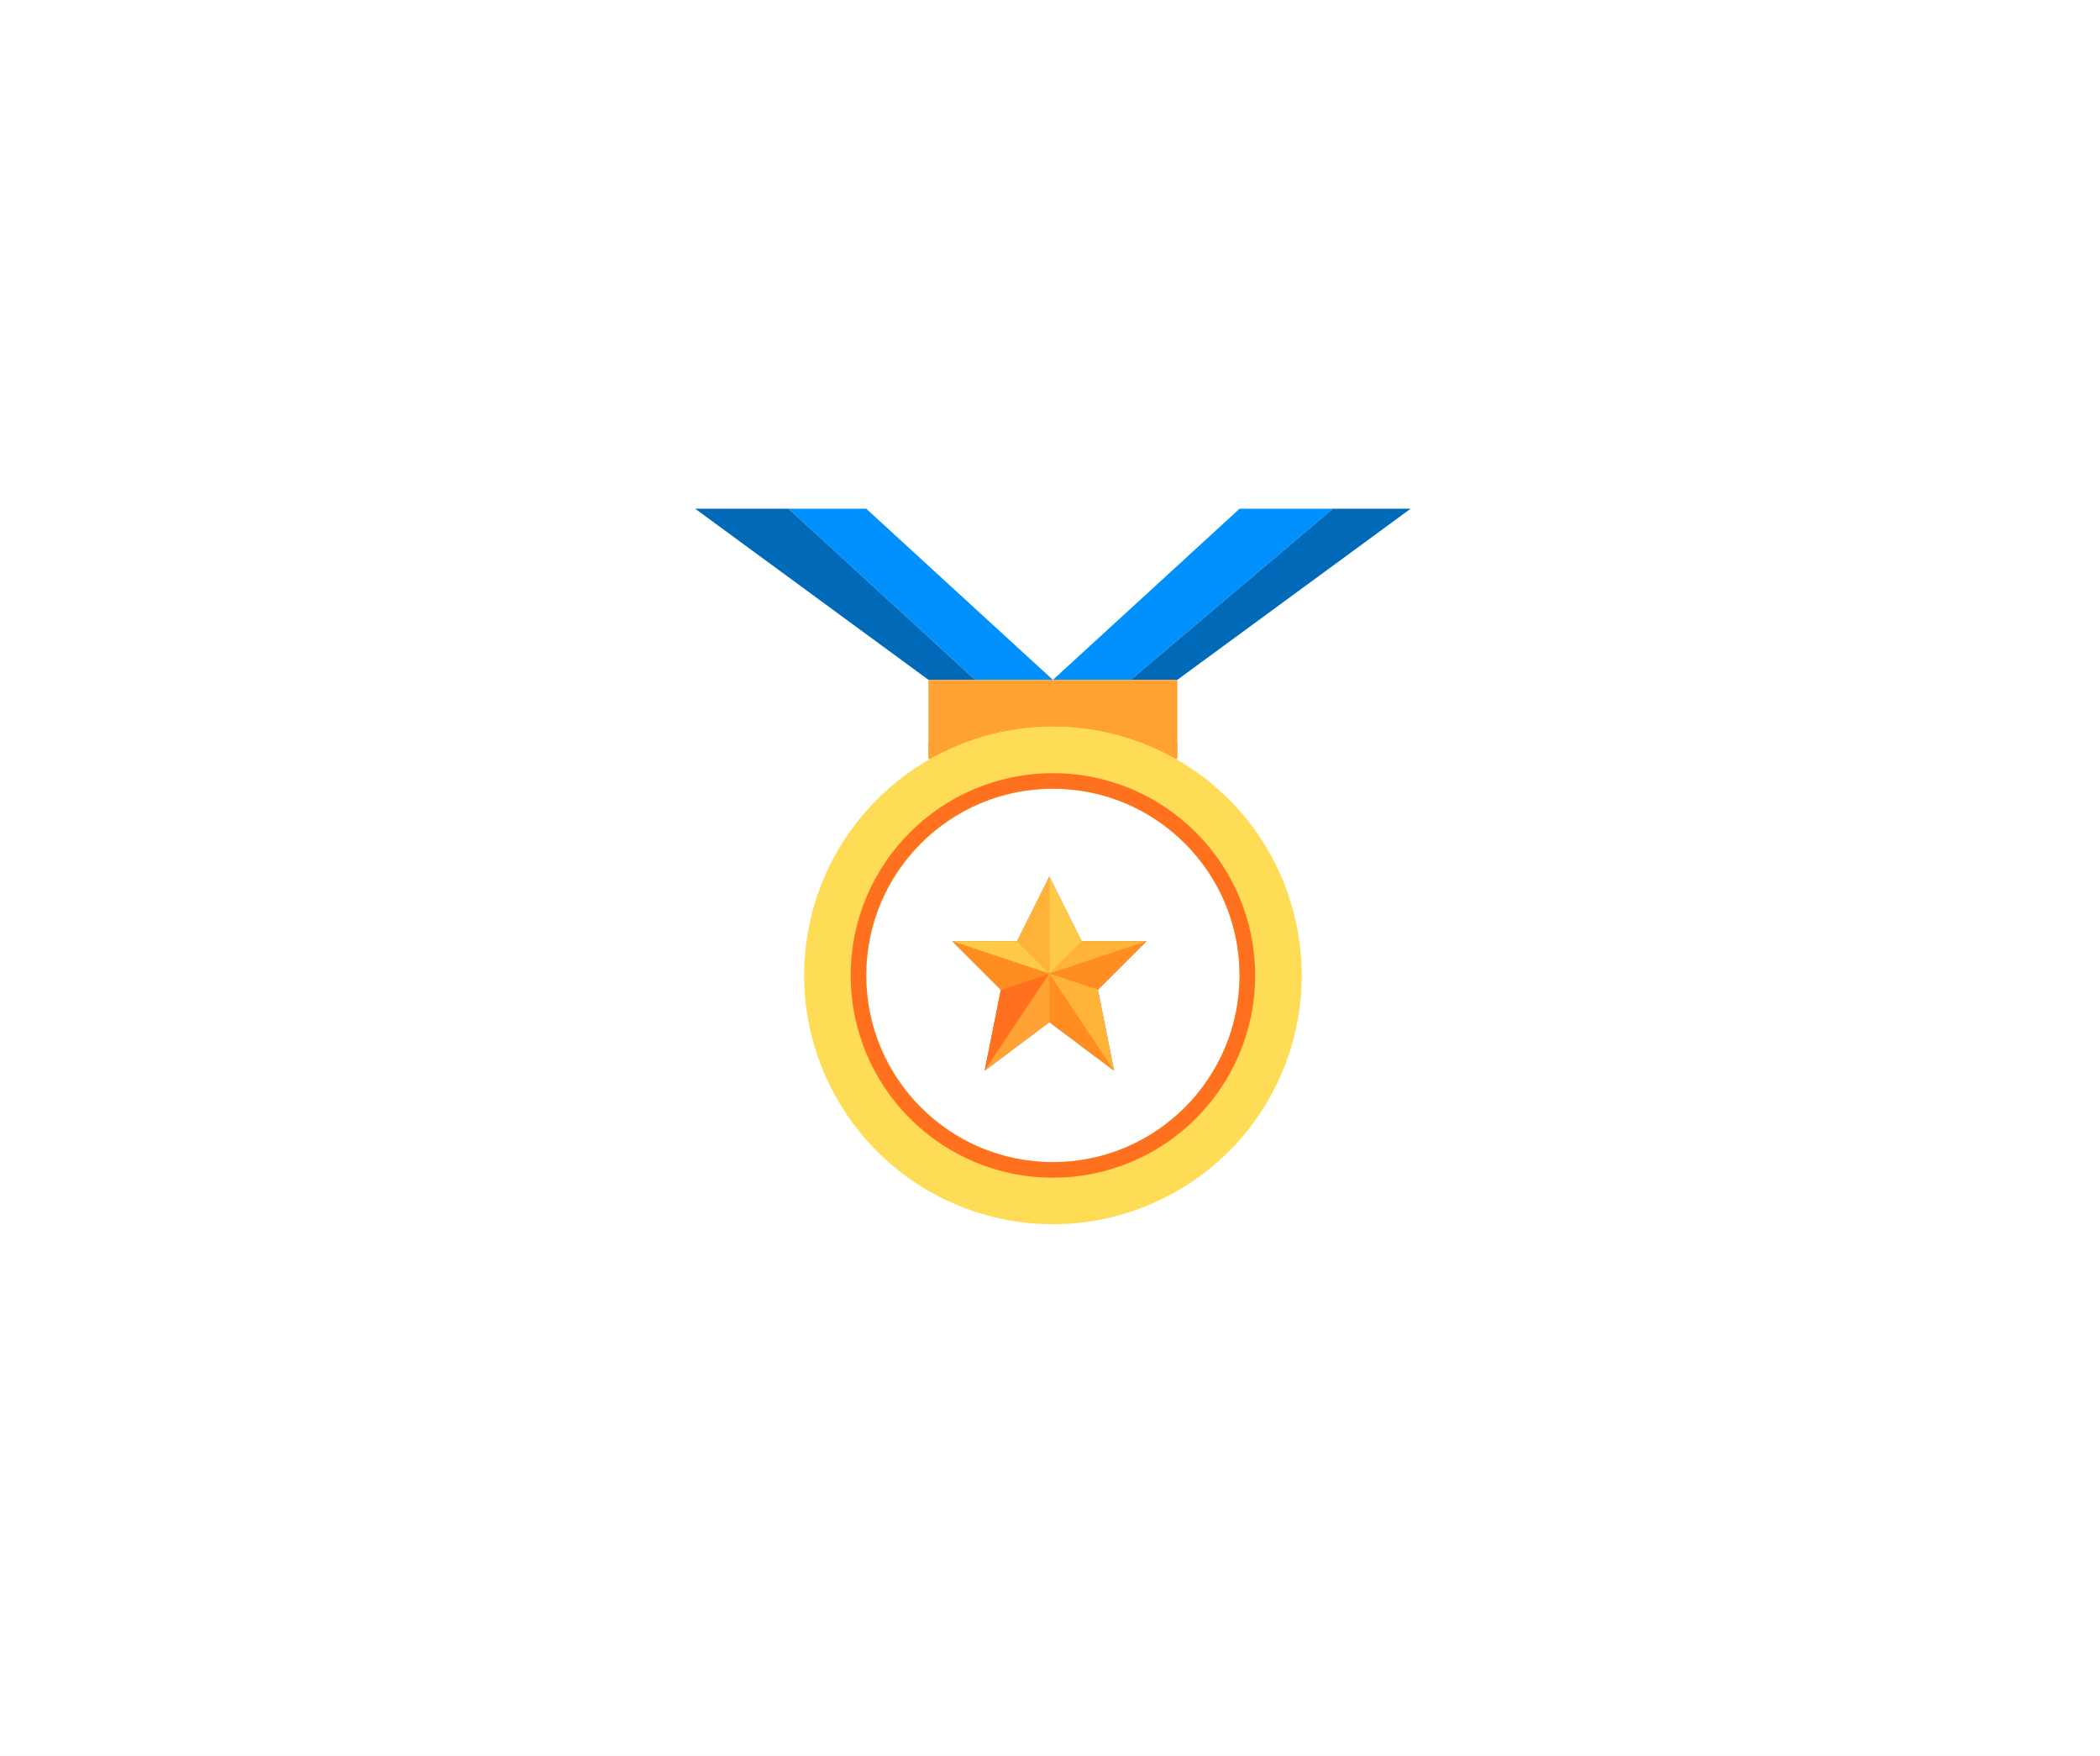
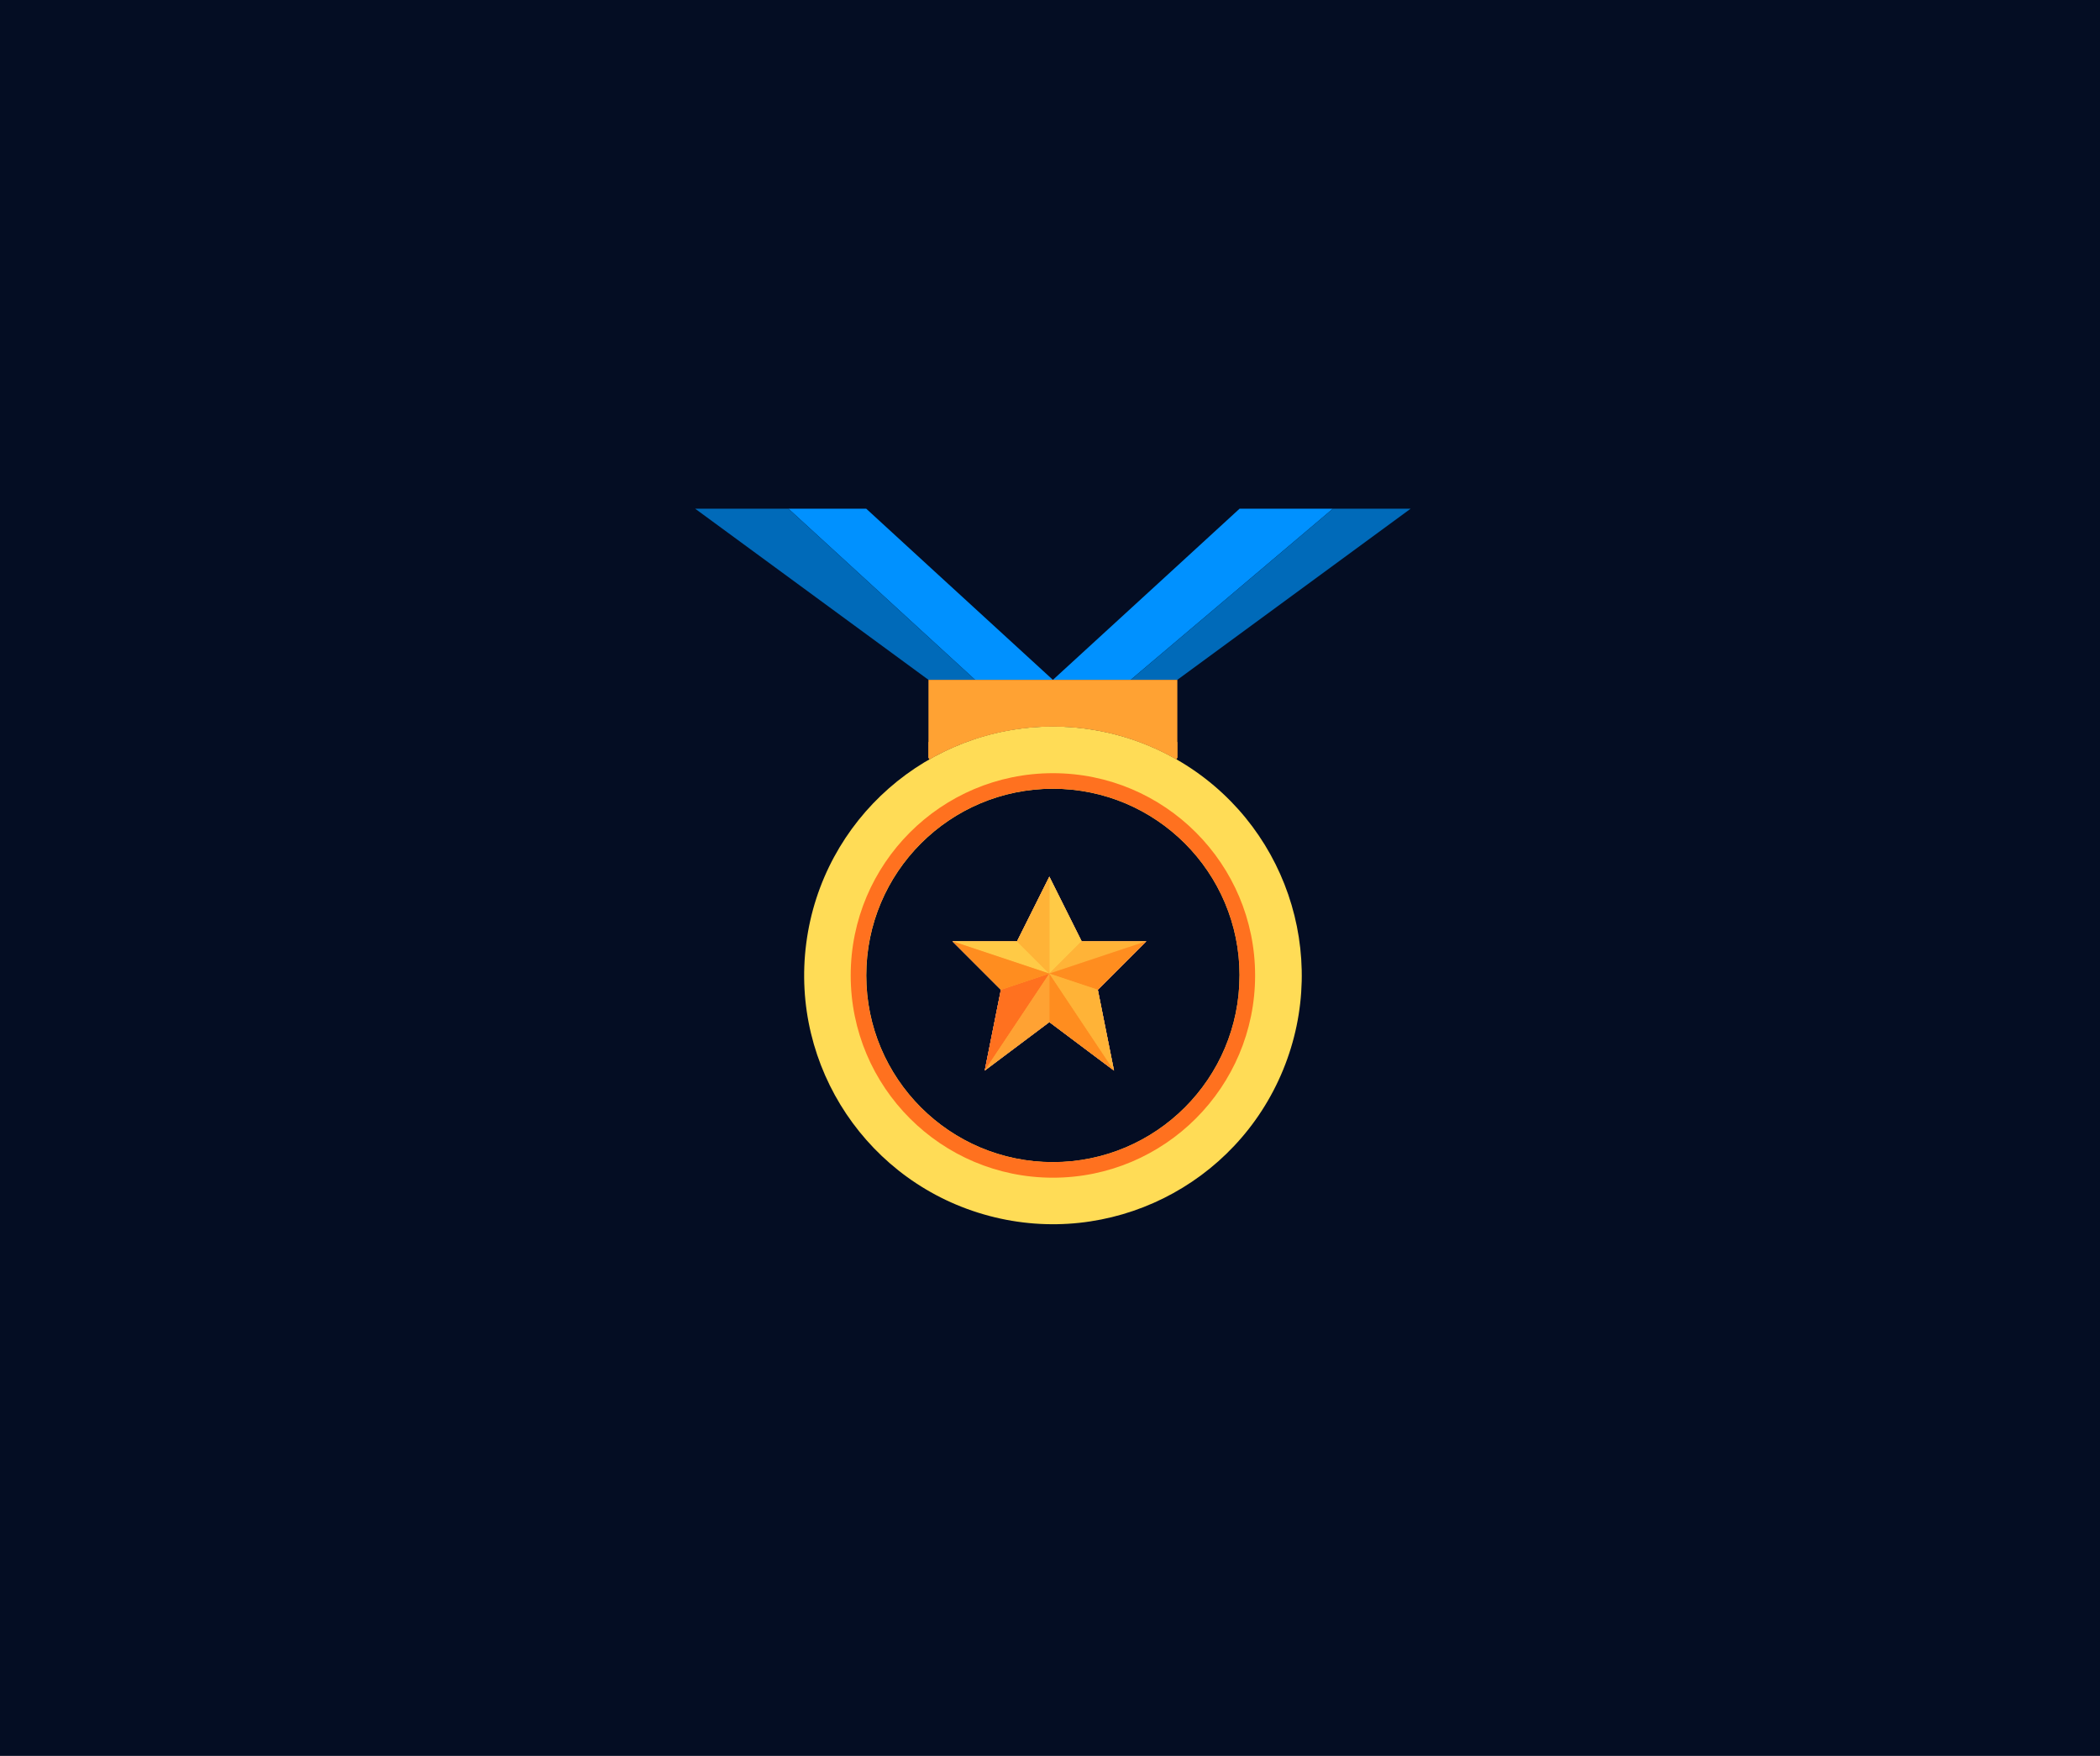
<svg xmlns="http://www.w3.org/2000/svg" width="128" height="107" viewBox="0 0 128 107">
  <defs>
    <clipPath id="clip-top_outros">
      <rect width="128" height="107" />
    </clipPath>
  </defs>
  <g id="top_outros" clip-path="url(#clip-top_outros)">
-     <rect width="128" height="107" fill="#fff" />
+     <rect width="128" height="107" fill="#040d23" />
    <g id="Grupo_37" data-name="Grupo 37" transform="translate(42.371 31)">
      <g id="_20-medal" data-name="20-medal" transform="translate(0 0)">
        <path id="Caminho_224" data-name="Caminho 224" d="M15.874,4.792l7.243,6.637h-4.74L7,1h4.74Z" transform="translate(-1.312 -1)" fill="#0091ff" />
        <path id="Caminho_225" data-name="Caminho 225" d="M31.243,4.792,35.377,1h5.688L28.74,11.429H24Z" transform="translate(-2.194 -1)" fill="#0091ff" />
        <path id="Caminho_226" data-name="Caminho 226" d="M18.065,11.429H15.221L1,1H6.688Z" transform="translate(-1 -1)" fill="#006ab9" />
        <path id="Caminho_227" data-name="Caminho 227" d="M46.065,1,31.844,11.429H29L41.325,1Z" transform="translate(-2.454 -1)" fill="#006ab9" />
        <path id="Caminho_229" data-name="Caminho 229" d="M23.585,12h7.585v4.74l-.057.1a15.163,15.163,0,0,0-15.055,0L16,16.74V12Z" transform="translate(-1.779 -1.571)" fill="#ffa233" />
        <path id="Caminho_230" data-name="Caminho 230" d="M30.7,17a15.164,15.164,0,1,1-7.528-2A15.164,15.164,0,0,1,30.7,17Zm3.849,13.169A11.377,11.377,0,1,0,23.169,41.546,11.377,11.377,0,0,0,34.546,30.169Z" transform="translate(-1.364 -1.727)" fill="#ffdc56" />
        <path id="Caminho_233" data-name="Caminho 233" d="M23.325,18A12.325,12.325,0,1,0,35.65,30.325,12.325,12.325,0,0,0,23.325,18Zm0,23.7A11.377,11.377,0,1,1,34.7,30.325,11.377,11.377,0,0,1,23.325,41.7Z" transform="translate(-1.519 -1.883)" fill="#ff711f" />
        <path id="Caminho_234" data-name="Caminho 234" d="M16.057,16.948a15.163,15.163,0,0,1,15.055,0l.057-.1V15.9A16.1,16.1,0,0,0,16,15.9v.948Z" transform="translate(-1.779 -1.675)" fill="#ffa233" />
      </g>
      <g id="Grupo_21" data-name="Grupo 21" transform="translate(15.681 22.422)">
        <path id="Caminho_191" data-name="Caminho 191" d="M29.817,20.939l-2.954,2.954.985,4.924-3.939-2.954-3.939,2.954.985-4.924L18,20.939h3.939L23.908,17l1.969,3.939Z" transform="translate(-18 -17)" fill="#ffdc56" />
        <path id="Caminho_193" data-name="Caminho 193" d="M26.863,23.893l2.954-2.954H25.878L23.908,17l-1.969,3.939H18l2.954,2.954-.985,4.924,3.939-2.954,3.939,2.954Z" transform="translate(-18 -17)" fill="#a166f5" />
        <path id="Caminho_196" data-name="Caminho 196" d="M29.817,20.939l-2.954,2.954.985,4.924-3.939-2.954-3.939,2.954.985-4.924L18,20.939h3.939L23.908,17l1.969,3.939Z" transform="translate(-18 -17)" fill="#ffa233" />
        <path id="Caminho_197" data-name="Caminho 197" d="M21.939,21H18l5.908,1.969Z" transform="translate(-18 -17.061)" fill="#ffca46" />
        <path id="Caminho_198" data-name="Caminho 198" d="M25.969,20.939,24,17v5.908Z" transform="translate(-18.092 -17)" fill="#ffca46" />
        <path id="Caminho_199" data-name="Caminho 199" d="M23.969,17,22,20.939l1.969,1.969Z" transform="translate(-18.061 -17)" fill="#ffb337" />
        <path id="Caminho_200" data-name="Caminho 200" d="M29.908,21H25.969L24,22.969Z" transform="translate(-18.092 -17.061)" fill="#ffb337" />
        <path id="Caminho_201" data-name="Caminho 201" d="M26.954,23.954,29.908,21,24,22.969Z" transform="translate(-18.092 -17.061)" fill="#ff8d1f" />
        <path id="Caminho_202" data-name="Caminho 202" d="M20.985,23.985,20,28.908,23.939,23Z" transform="translate(-18.031 -17.092)" fill="#ff711f" />
        <path id="Caminho_203" data-name="Caminho 203" d="M24,25.954l3.939,2.954L24,23Z" transform="translate(-18.092 -17.092)" fill="#ff8d1f" />
        <path id="Caminho_204" data-name="Caminho 204" d="M24,23l3.939,5.908-.985-4.924Z" transform="translate(-18.092 -17.092)" fill="#ffb337" />
        <path id="Caminho_205" data-name="Caminho 205" d="M20,28.908l3.939-2.954V23Z" transform="translate(-18.031 -17.092)" fill="#ffa233" />
        <path id="Caminho_206" data-name="Caminho 206" d="M18,21l2.954,2.954,2.954-.985Z" transform="translate(-18 -17.061)" fill="#ff8d1f" />
      </g>
    </g>
  </g>
</svg>
